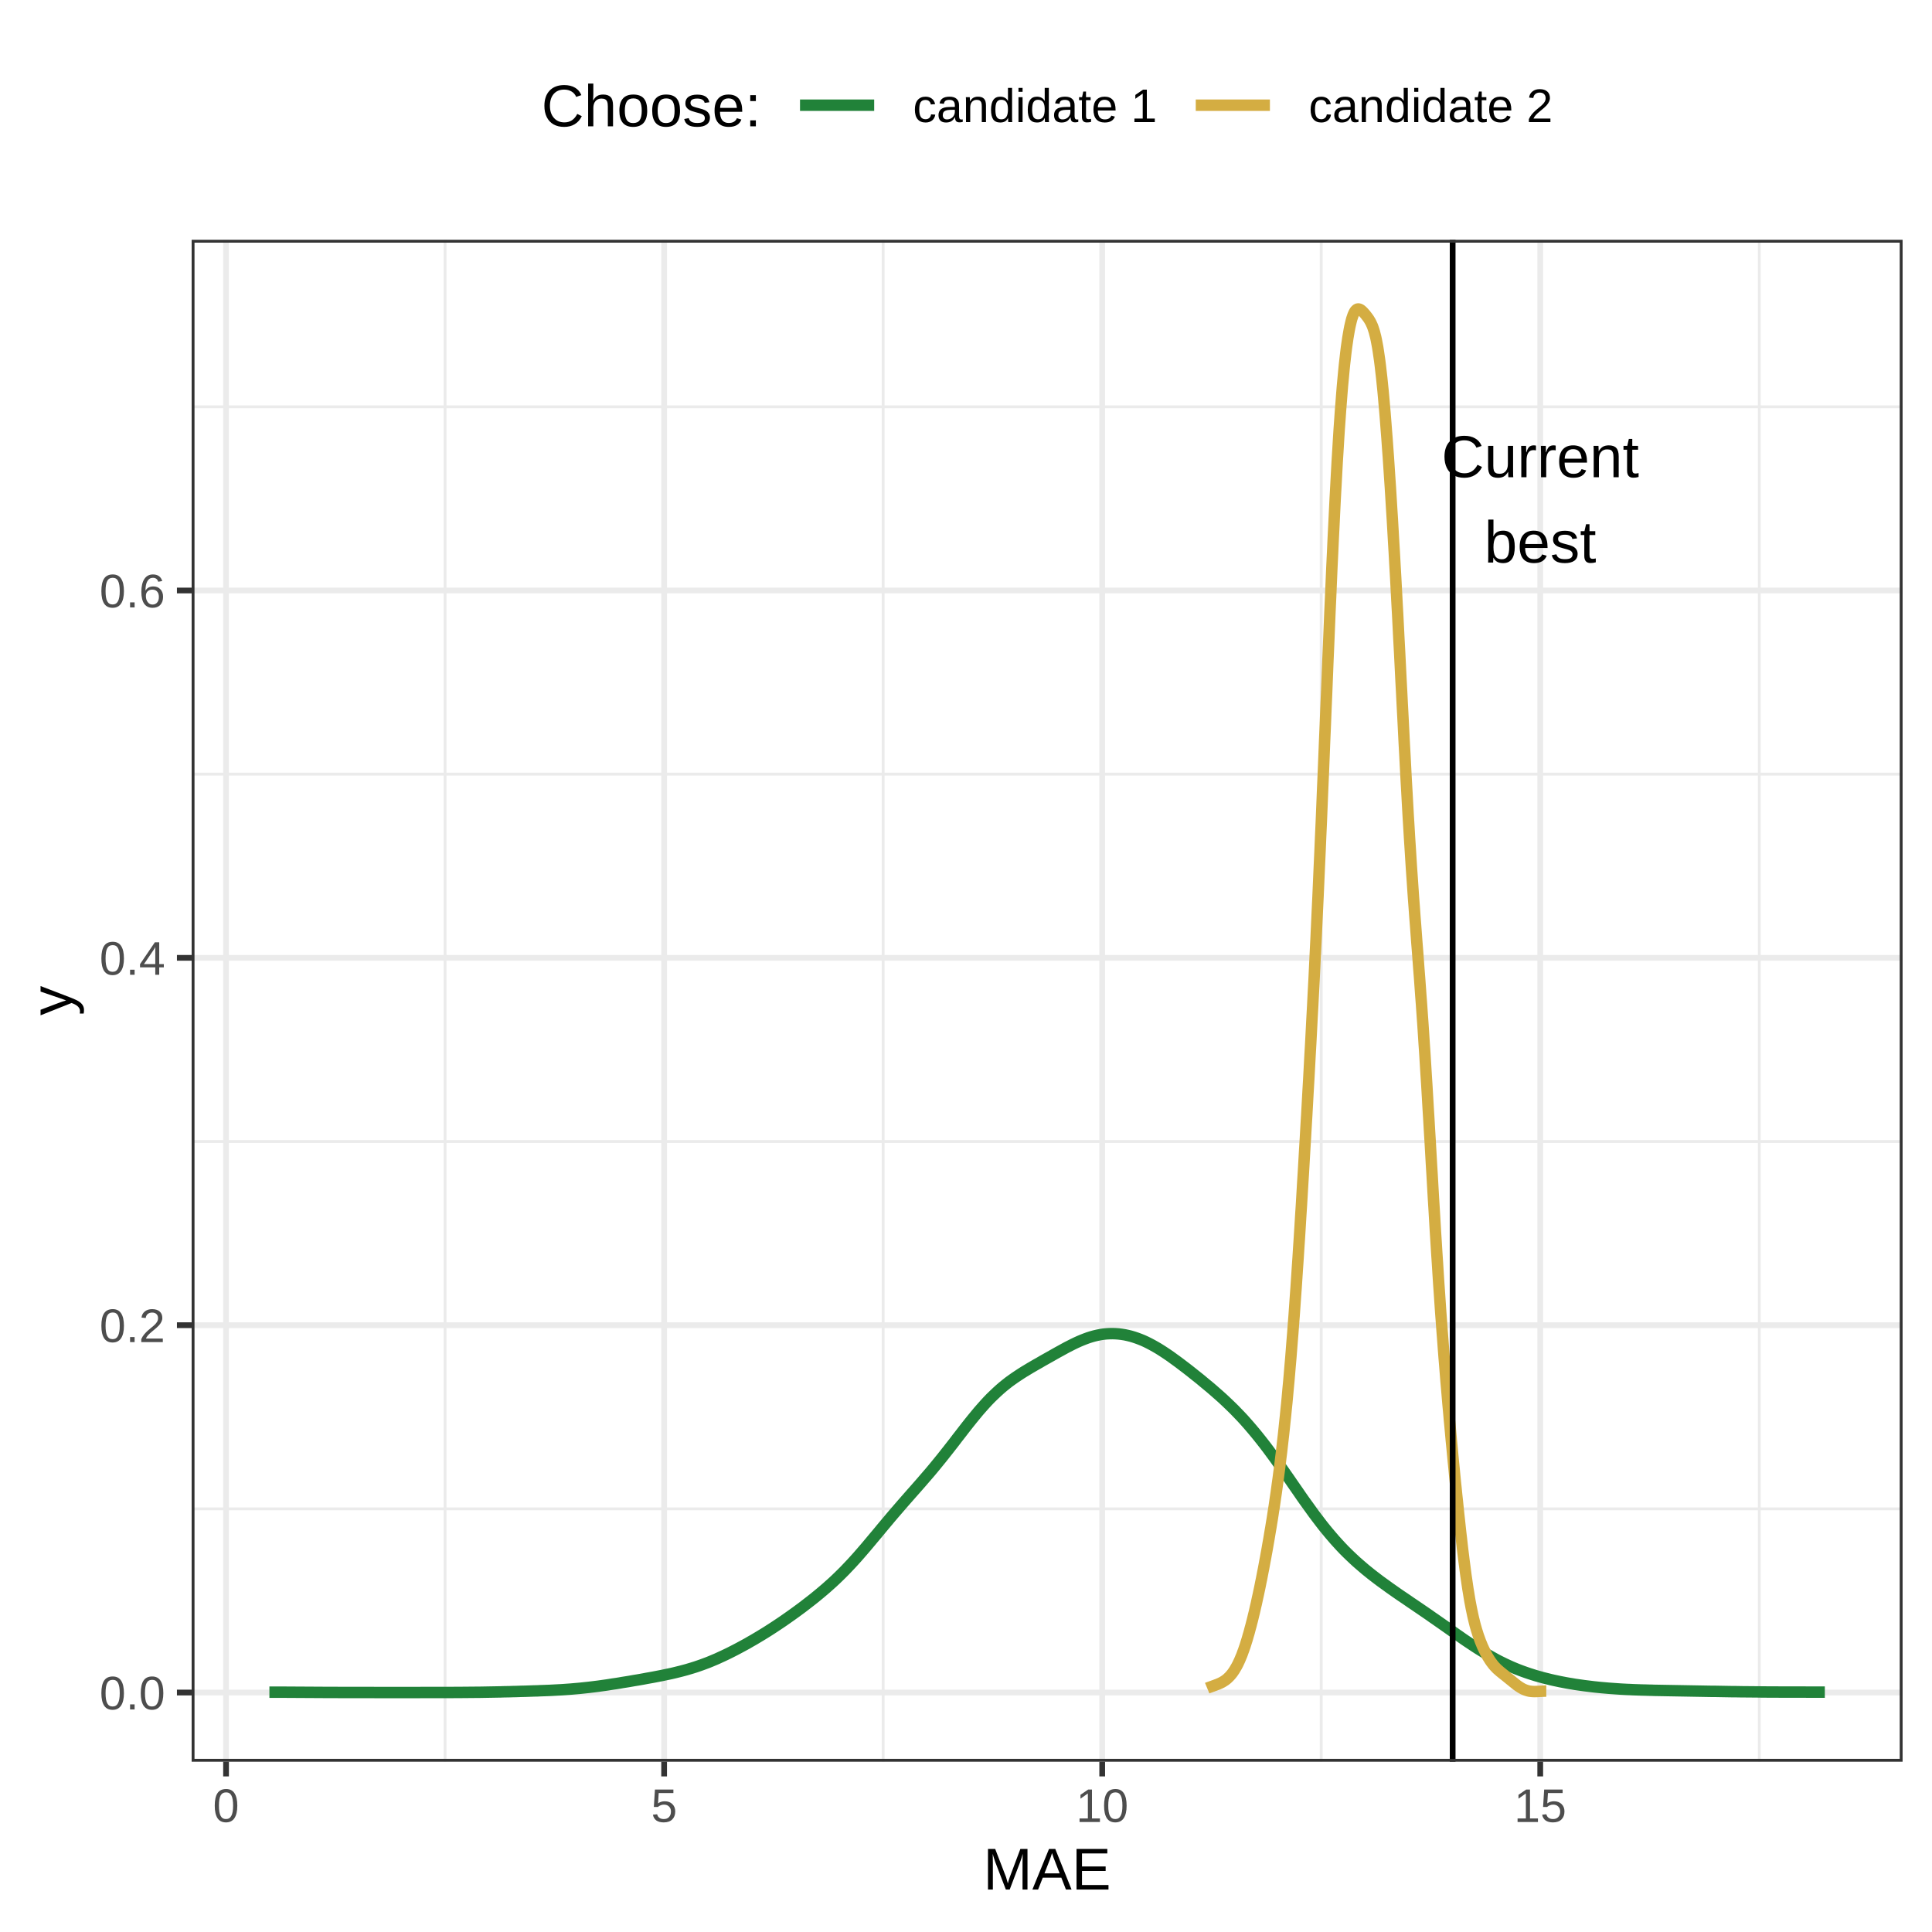
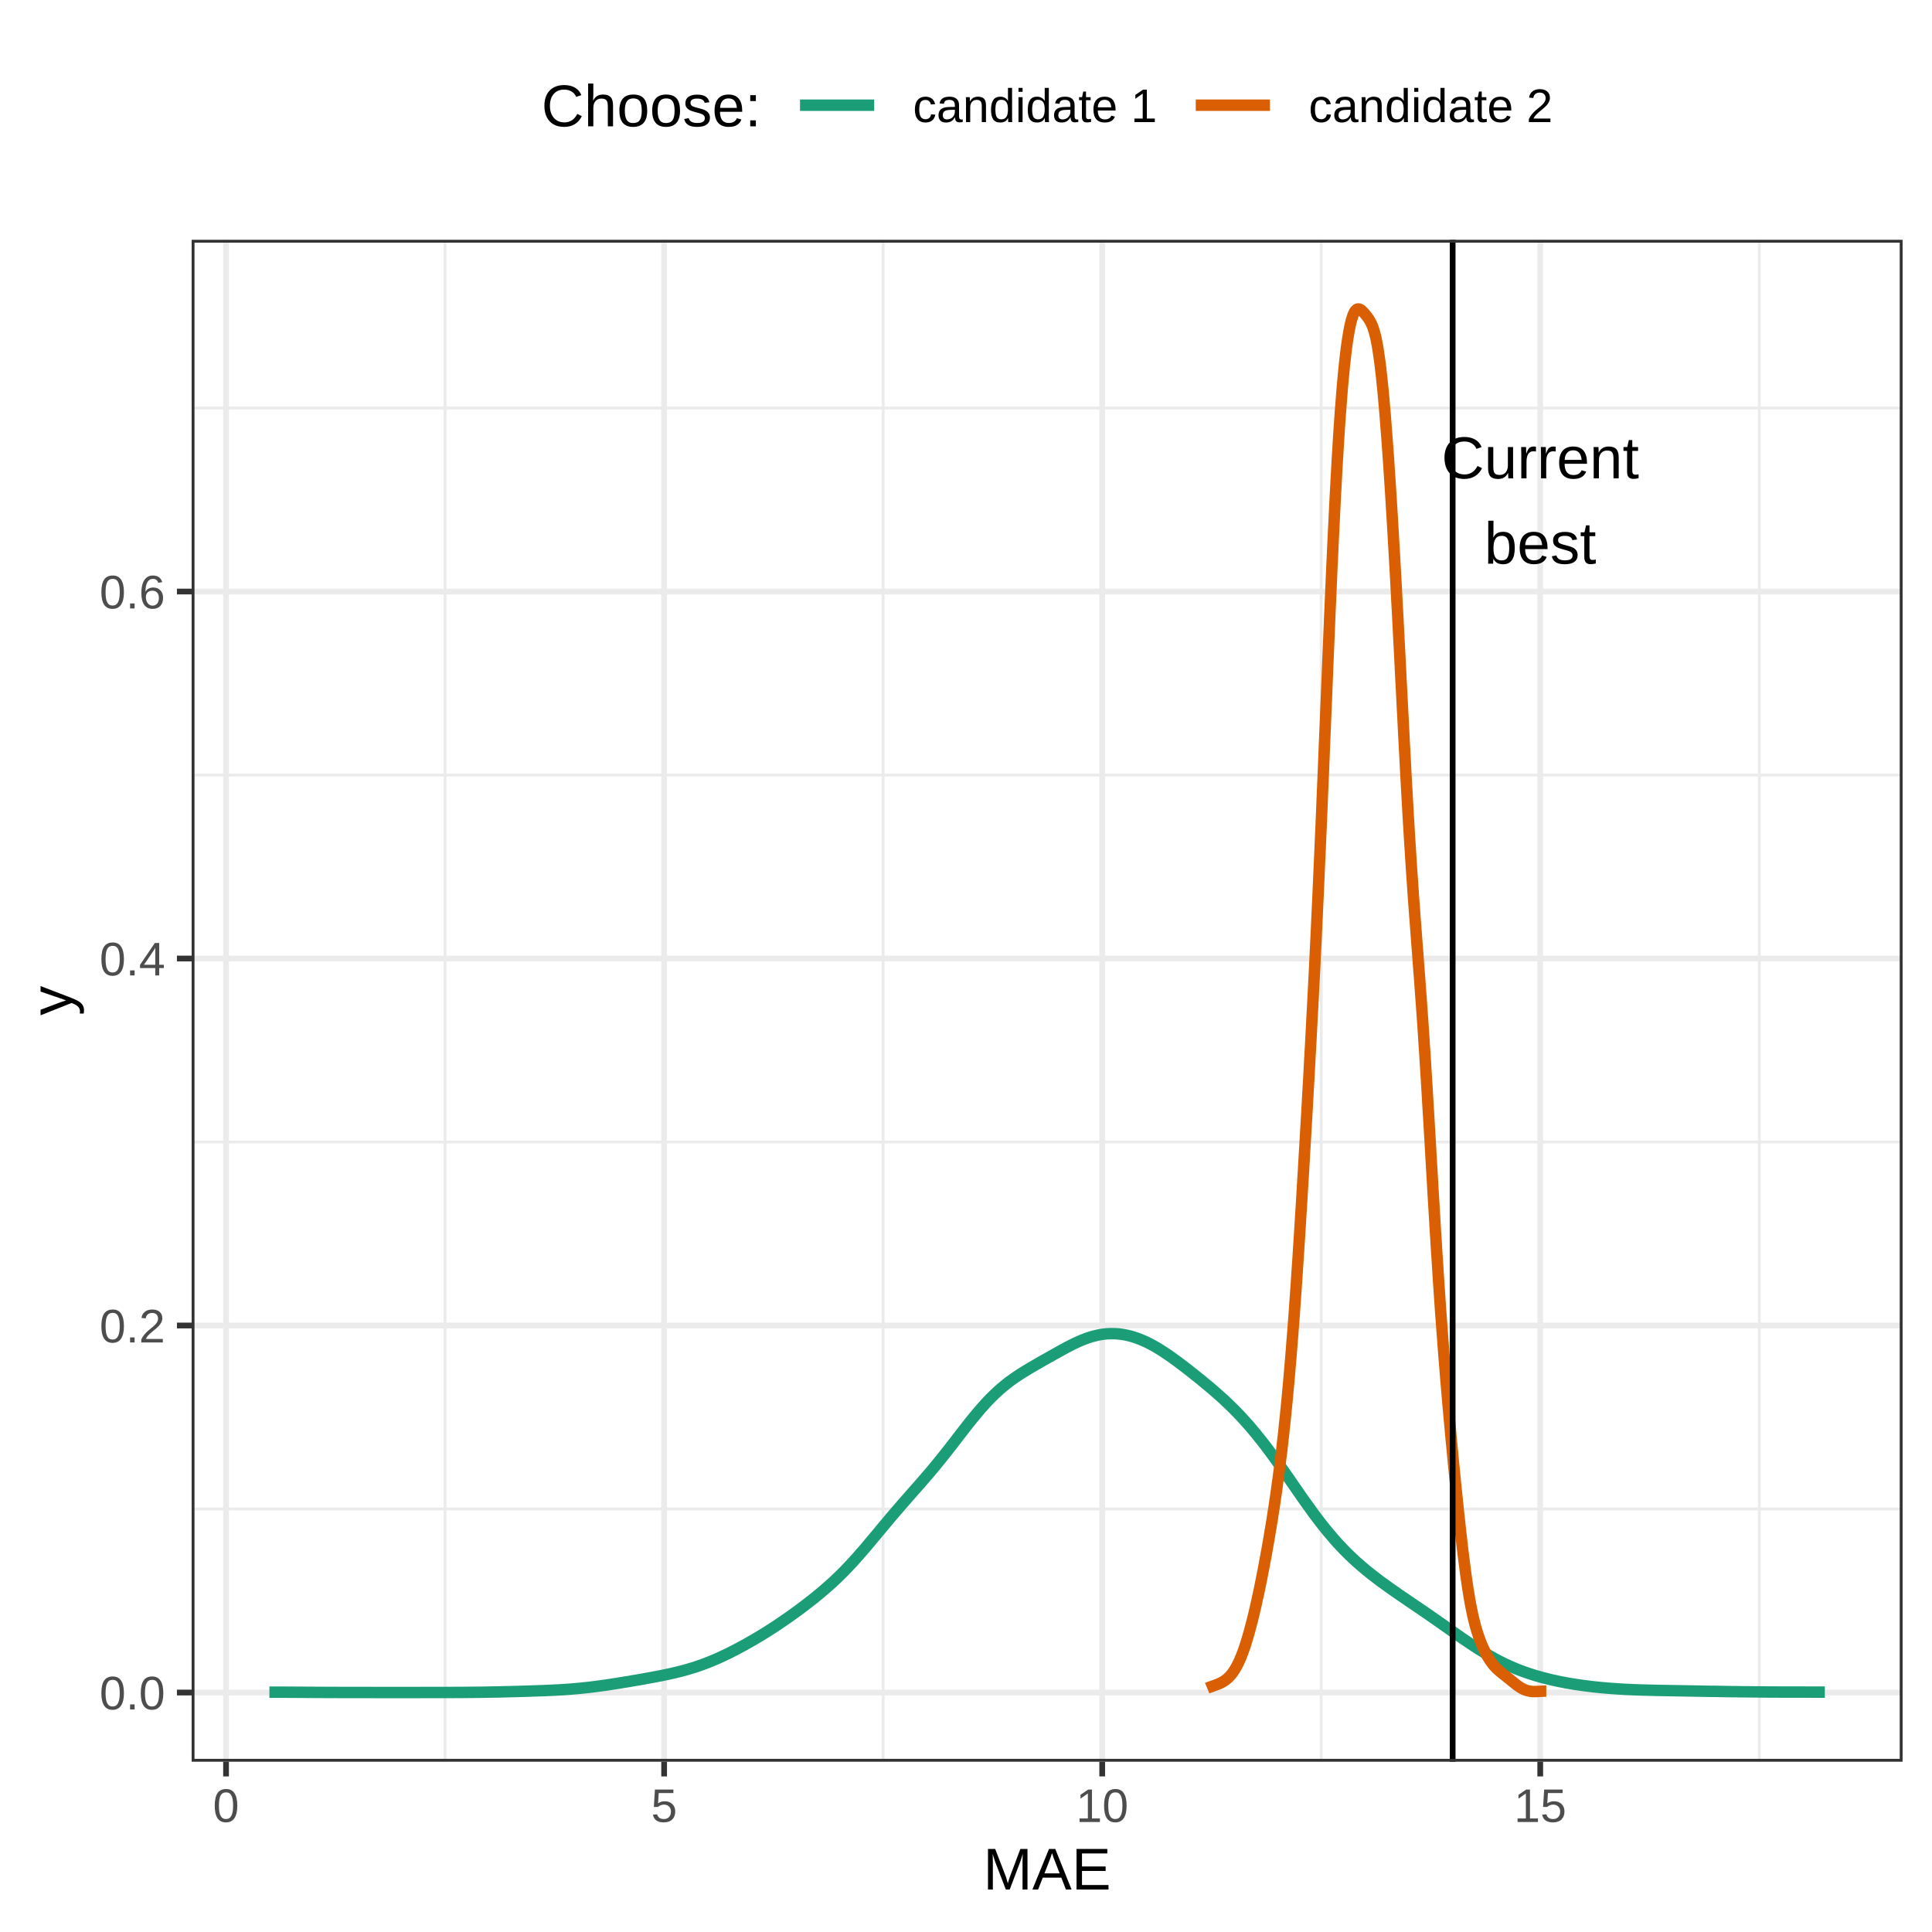
<svg xmlns="http://www.w3.org/2000/svg" class="svglite" width="360.00pt" height="360.00pt" viewBox="0 0 360.00 360.00">
  <defs>
    <style type="text/css">
    .svglite line, .svglite polyline, .svglite polygon, .svglite path, .svglite rect, .svglite circle {
      fill: none;
      stroke: #000000;
      stroke-linecap: round;
      stroke-linejoin: round;
      stroke-miterlimit: 10.00;
    }
    .svglite text {
      white-space: pre;
    }
  </style>
  </defs>
  <rect width="100%" height="100%" style="stroke: none; fill: #FFFFFF;" />
  <defs>
    <clipPath id="cpMC4wMHwzNjAuMDB8MC4wMHwzNjAuMDA=">
      <rect x="0.00" y="0.00" width="360.00" height="360.00" />
    </clipPath>
  </defs>
  <g clip-path="url(#cpMC4wMHwzNjAuMDB8MC4wMHwzNjAuMDA=)">
    <rect x="0" y="0.00" width="360.00" height="360.00" style="stroke-width: 1.07; stroke: #FFFFFF; fill: #FFFFFF;" />
  </g>
  <defs>
    <clipPath id="cpMzUuNzF8MzU0LjUyfDQ0LjY4fDMyOC4yNw==">
      <rect x="35.71" y="44.68" width="318.81" height="283.59" />
    </clipPath>
  </defs>
  <g clip-path="url(#cpMzUuNzF8MzU0LjUyfDQ0LjY4fDMyOC4yNw==)">
    <rect x="35.71" y="44.68" width="318.81" height="283.59" style="stroke-width: 1.07; stroke: none; fill: #FFFFFF;" />
-     <polyline points="35.71,281.15 354.52,281.15 " style="stroke-width: 0.53; stroke: #EBEBEB; stroke-linecap: butt;" />
-     <polyline points="35.71,212.70 354.52,212.70 " style="stroke-width: 0.53; stroke: #EBEBEB; stroke-linecap: butt;" />
-     <polyline points="35.71,144.25 354.52,144.25 " style="stroke-width: 0.53; stroke: #EBEBEB; stroke-linecap: butt;" />
-     <polyline points="35.71,75.80 354.52,75.80 " style="stroke-width: 0.53; stroke: #EBEBEB; stroke-linecap: butt;" />
+     <polyline points="35.71,281.18 354.52,281.18 " style="stroke-width: 0.53; stroke: #EBEBEB; stroke-linecap: butt;" />
+     <polyline points="35.71,212.80 354.52,212.80 " style="stroke-width: 0.53; stroke: #EBEBEB; stroke-linecap: butt;" />
+     <polyline points="35.71,144.42 354.52,144.42 " style="stroke-width: 0.53; stroke: #EBEBEB; stroke-linecap: butt;" />
+     <polyline points="35.71,76.03 354.52,76.03 " style="stroke-width: 0.53; stroke: #EBEBEB; stroke-linecap: butt;" />
    <polyline points="82.93,328.27 82.93,44.68 " style="stroke-width: 0.53; stroke: #EBEBEB; stroke-linecap: butt;" />
    <polyline points="164.56,328.27 164.56,44.68 " style="stroke-width: 0.53; stroke: #EBEBEB; stroke-linecap: butt;" />
    <polyline points="246.19,328.27 246.19,44.68 " style="stroke-width: 0.53; stroke: #EBEBEB; stroke-linecap: butt;" />
    <polyline points="327.82,328.27 327.82,44.68 " style="stroke-width: 0.53; stroke: #EBEBEB; stroke-linecap: butt;" />
    <polyline points="35.71,315.38 354.52,315.38 " style="stroke-width: 1.07; stroke: #EBEBEB; stroke-linecap: butt;" />
-     <polyline points="35.71,246.93 354.52,246.93 " style="stroke-width: 1.07; stroke: #EBEBEB; stroke-linecap: butt;" />
-     <polyline points="35.71,178.48 354.52,178.48 " style="stroke-width: 1.07; stroke: #EBEBEB; stroke-linecap: butt;" />
-     <polyline points="35.71,110.03 354.52,110.03 " style="stroke-width: 1.07; stroke: #EBEBEB; stroke-linecap: butt;" />
+     <polyline points="35.71,246.99 354.52,246.99 " style="stroke-width: 1.07; stroke: #EBEBEB; stroke-linecap: butt;" />
+     <polyline points="35.71,178.61 354.52,178.61 " style="stroke-width: 1.07; stroke: #EBEBEB; stroke-linecap: butt;" />
+     <polyline points="35.71,110.22 354.52,110.22 " style="stroke-width: 1.07; stroke: #EBEBEB; stroke-linecap: butt;" />
    <polyline points="42.12,328.27 42.12,44.68 " style="stroke-width: 1.07; stroke: #EBEBEB; stroke-linecap: butt;" />
    <polyline points="123.75,328.27 123.75,44.68 " style="stroke-width: 1.07; stroke: #EBEBEB; stroke-linecap: butt;" />
    <polyline points="205.38,328.27 205.38,44.68 " style="stroke-width: 1.07; stroke: #EBEBEB; stroke-linecap: butt;" />
    <polyline points="287.00,328.27 287.00,44.68 " style="stroke-width: 1.07; stroke: #EBEBEB; stroke-linecap: butt;" />
-     <polyline points="50.20,315.31 50.77,315.31 51.33,315.31 51.90,315.31 52.47,315.31 53.04,315.31 53.60,315.32 54.17,315.32 54.74,315.32 55.30,315.33 55.87,315.33 56.44,315.33 57.01,315.34 57.57,315.34 58.14,315.34 58.71,315.35 59.27,315.35 59.84,315.35 60.41,315.36 60.98,315.36 61.54,315.36 62.11,315.36 62.68,315.36 63.24,315.37 63.81,315.37 64.38,315.37 64.95,315.37 65.51,315.37 66.08,315.37 66.65,315.37 67.22,315.37 67.78,315.37 68.35,315.37 68.92,315.37 69.48,315.37 70.05,315.38 70.62,315.38 71.19,315.38 71.75,315.38 72.32,315.38 72.89,315.38 73.45,315.38 74.02,315.38 74.59,315.38 75.16,315.38 75.72,315.38 76.29,315.38 76.86,315.38 77.42,315.38 77.99,315.38 78.56,315.37 79.13,315.37 79.69,315.37 80.26,315.37 80.83,315.37 81.39,315.37 81.96,315.37 82.53,315.37 83.10,315.37 83.66,315.37 84.23,315.37 84.80,315.36 85.36,315.36 85.93,315.36 86.50,315.35 87.07,315.35 87.63,315.34 88.20,315.34 88.77,315.33 89.34,315.33 89.90,315.32 90.47,315.31 91.04,315.30 91.60,315.29 92.17,315.28 92.74,315.27 93.31,315.26 93.87,315.24 94.44,315.23 95.01,315.22 95.57,315.20 96.14,315.19 96.71,315.17 97.28,315.15 97.84,315.14 98.41,315.12 98.98,315.10 99.54,315.08 100.11,315.07 100.68,315.04 101.25,315.02 101.81,315.00 102.38,314.98 102.95,314.95 103.51,314.92 104.08,314.89 104.65,314.86 105.22,314.82 105.78,314.78 106.35,314.74 106.92,314.69 107.49,314.64 108.05,314.59 108.62,314.53 109.19,314.47 109.75,314.41 110.32,314.34 110.89,314.27 111.46,314.20 112.02,314.12 112.59,314.04 113.16,313.96 113.72,313.87 114.29,313.78 114.86,313.70 115.43,313.61 115.99,313.51 116.56,313.42 117.13,313.33 117.69,313.23 118.26,313.13 118.83,313.04 119.40,312.94 119.96,312.84 120.53,312.73 121.10,312.63 121.66,312.53 122.23,312.42 122.80,312.31 123.37,312.20 123.93,312.08 124.50,311.96 125.07,311.84 125.63,311.71 126.20,311.57 126.77,311.43 127.34,311.28 127.90,311.13 128.47,310.96 129.04,310.79 129.61,310.61 130.17,310.42 130.74,310.22 131.31,310.01 131.87,309.80 132.44,309.57 133.01,309.33 133.58,309.09 134.14,308.83 134.71,308.57 135.28,308.30 135.84,308.03 136.41,307.74 136.98,307.45 137.55,307.15 138.11,306.85 138.68,306.54 139.25,306.23 139.81,305.90 140.38,305.58 140.95,305.24 141.52,304.90 142.08,304.56 142.65,304.21 143.22,303.85 143.78,303.49 144.35,303.12 144.92,302.74 145.49,302.36 146.05,301.98 146.62,301.58 147.19,301.18 147.75,300.78 148.32,300.37 148.89,299.95 149.46,299.53 150.02,299.10 150.59,298.66 151.16,298.22 151.73,297.77 152.29,297.31 152.86,296.84 153.43,296.36 153.99,295.88 154.56,295.37 155.13,294.86 155.70,294.33 156.26,293.79 156.83,293.23 157.40,292.66 157.96,292.07 158.53,291.47 159.10,290.85 159.67,290.22 160.23,289.58 160.80,288.92 161.37,288.26 161.93,287.59 162.50,286.91 163.07,286.23 163.64,285.55 164.20,284.87 164.77,284.19 165.34,283.51 165.90,282.84 166.47,282.17 167.04,281.51 167.61,280.85 168.17,280.20 168.74,279.55 169.31,278.90 169.87,278.26 170.44,277.62 171.01,276.97 171.58,276.32 172.14,275.67 172.71,275.01 173.28,274.35 173.85,273.67 174.41,272.99 174.98,272.29 175.55,271.59 176.11,270.88 176.68,270.16 177.25,269.43 177.82,268.70 178.38,267.96 178.95,267.23 179.52,266.49 180.08,265.77 180.65,265.05 181.22,264.34 181.79,263.65 182.35,262.97 182.92,262.32 183.49,261.68 184.05,261.07 184.62,260.48 185.19,259.93 185.76,259.39 186.32,258.88 186.89,258.39 187.46,257.93 188.02,257.49 188.59,257.08 189.16,256.68 189.73,256.30 190.29,255.93 190.86,255.57 191.43,255.23 191.99,254.89 192.56,254.56 193.13,254.23 193.70,253.91 194.26,253.58 194.83,253.26 195.40,252.94 195.97,252.62 196.53,252.30 197.10,251.98 197.67,251.67 198.23,251.36 198.80,251.05 199.37,250.76 199.94,250.47 200.50,250.20 201.07,249.94 201.64,249.70 202.20,249.48 202.77,249.27 203.34,249.09 203.91,248.93 204.47,248.80 205.04,248.69 205.61,248.60 206.17,248.54 206.74,248.51 207.31,248.50 207.88,248.52 208.44,248.56 209.01,248.63 209.58,248.72 210.14,248.84 210.71,248.98 211.28,249.15 211.85,249.34 212.41,249.55 212.98,249.78 213.55,250.04 214.11,250.32 214.68,250.62 215.25,250.94 215.82,251.27 216.38,251.62 216.95,251.99 217.52,252.37 218.09,252.76 218.65,253.17 219.22,253.58 219.79,254.00 220.35,254.43 220.92,254.86 221.49,255.30 222.06,255.75 222.62,256.20 223.19,256.65 223.76,257.11 224.32,257.58 224.89,258.05 225.46,258.52 226.03,259.01 226.59,259.50 227.16,260.00 227.73,260.51 228.29,261.03 228.86,261.57 229.43,262.12 230.00,262.68 230.56,263.26 231.13,263.85 231.70,264.46 232.26,265.09 232.83,265.74 233.40,266.41 233.97,267.09 234.53,267.78 235.10,268.50 235.67,269.23 236.24,269.98 236.80,270.74 237.37,271.51 237.94,272.30 238.50,273.10 239.07,273.90 239.64,274.72 240.21,275.53 240.77,276.35 241.34,277.17 241.91,277.99 242.47,278.81 243.04,279.62 243.61,280.41 244.18,281.20 244.74,281.98 245.31,282.74 245.88,283.49 246.44,284.22 247.01,284.93 247.58,285.62 248.15,286.29 248.71,286.94 249.28,287.57 249.85,288.19 250.41,288.78 250.98,289.35 251.55,289.90 252.12,290.44 252.68,290.96 253.25,291.46 253.82,291.95 254.38,292.43 254.95,292.89 255.52,293.35 256.09,293.79 256.65,294.22 257.22,294.65 257.79,295.06 258.36,295.47 258.92,295.88 259.49,296.28 260.06,296.68 260.62,297.07 261.19,297.46 261.76,297.84 262.33,298.23 262.89,298.62 263.46,299.00 264.03,299.39 264.59,299.77 265.16,300.16 265.73,300.55 266.30,300.94 266.86,301.34 267.43,301.73 268.00,302.13 268.56,302.52 269.13,302.92 269.70,303.32 270.27,303.72 270.83,304.12 271.40,304.52 271.97,304.91 272.53,305.31 273.10,305.70 273.67,306.08 274.24,306.46 274.80,306.83 275.37,307.20 275.94,307.55 276.50,307.90 277.07,308.24 277.64,308.57 278.21,308.89 278.77,309.20 279.34,309.50 279.91,309.78 280.48,310.06 281.04,310.32 281.61,310.58 282.18,310.82 282.74,311.05 283.31,311.27 283.88,311.48 284.45,311.68 285.01,311.87 285.58,312.05 286.15,312.23 286.71,312.39 287.28,312.55 287.85,312.70 288.42,312.84 288.98,312.98 289.55,313.11 290.12,313.23 290.68,313.35 291.25,313.46 291.82,313.57 292.39,313.67 292.95,313.76 293.52,313.86 294.09,313.94 294.65,314.02 295.22,314.10 295.79,314.17 296.36,314.24 296.92,314.31 297.49,314.37 298.06,314.43 298.62,314.48 299.19,314.53 299.76,314.58 300.33,314.62 300.89,314.66 301.46,314.70 302.03,314.74 302.60,314.77 303.16,314.80 303.73,314.82 304.30,314.85 304.86,314.87 305.43,314.89 306.00,314.91 306.57,314.92 307.13,314.94 307.70,314.95 308.27,314.97 308.83,314.98 309.40,314.99 309.97,315.00 310.54,315.01 311.10,315.02 311.67,315.03 312.24,315.04 312.80,315.05 313.37,315.06 313.94,315.07 314.51,315.08 315.07,315.09 315.64,315.10 316.21,315.11 316.77,315.12 317.34,315.13 317.91,315.14 318.48,315.15 319.04,315.16 319.61,315.16 320.18,315.17 320.74,315.18 321.31,315.19 321.88,315.20 322.45,315.21 323.01,315.22 323.58,315.22 324.15,315.23 324.72,315.24 325.28,315.24 325.85,315.25 326.42,315.25 326.98,315.26 327.55,315.26 328.12,315.27 328.69,315.27 329.25,315.28 329.82,315.28 330.39,315.28 330.95,315.28 331.52,315.29 332.09,315.29 332.66,315.29 333.22,315.29 333.79,315.29 334.36,315.29 334.92,315.29 335.49,315.29 336.06,315.29 336.63,315.30 337.19,315.30 337.76,315.30 338.33,315.30 338.89,315.30 339.46,315.30 340.03,315.30 " style="stroke-width: 2.13; stroke: #218239; stroke-linecap: butt;" />
-     <polyline points="224.94,314.56 225.06,314.51 225.18,314.47 225.31,314.42 225.43,314.38 225.56,314.33 225.68,314.29 225.80,314.24 225.93,314.20 226.05,314.15 226.17,314.11 226.30,314.06 226.42,314.02 226.54,313.97 226.67,313.92 226.79,313.88 226.92,313.83 227.04,313.78 227.16,313.72 227.29,313.67 227.41,313.61 227.53,313.55 227.66,313.49 227.78,313.42 227.90,313.35 228.03,313.27 228.15,313.19 228.28,313.11 228.40,313.02 228.52,312.92 228.65,312.82 228.77,312.71 228.89,312.59 229.02,312.47 229.14,312.34 229.26,312.21 229.39,312.06 229.51,311.91 229.64,311.75 229.76,311.58 229.88,311.40 230.01,311.21 230.13,311.01 230.25,310.80 230.38,310.59 230.50,310.36 230.63,310.12 230.75,309.87 230.87,309.61 231.00,309.33 231.12,309.05 231.24,308.75 231.37,308.45 231.49,308.13 231.61,307.79 231.74,307.45 231.86,307.09 231.99,306.73 232.11,306.35 232.23,305.96 232.36,305.56 232.48,305.14 232.60,304.72 232.73,304.29 232.85,303.84 232.97,303.38 233.10,302.92 233.22,302.44 233.35,301.95 233.47,301.46 233.59,300.95 233.72,300.44 233.84,299.91 233.96,299.38 234.09,298.84 234.21,298.28 234.33,297.72 234.46,297.15 234.58,296.57 234.71,295.98 234.83,295.38 234.95,294.77 235.08,294.16 235.20,293.53 235.32,292.90 235.45,292.26 235.57,291.61 235.69,290.95 235.82,290.28 235.94,289.60 236.07,288.91 236.19,288.22 236.31,287.52 236.44,286.80 236.56,286.08 236.68,285.35 236.81,284.60 236.93,283.85 237.06,283.08 237.18,282.30 237.30,281.50 237.43,280.70 237.55,279.87 237.67,279.04 237.80,278.18 237.92,277.31 238.04,276.41 238.17,275.50 238.29,274.57 238.42,273.62 238.54,272.64 238.66,271.64 238.79,270.61 238.91,269.56 239.03,268.49 239.16,267.38 239.28,266.24 239.40,265.08 239.53,263.88 239.65,262.66 239.78,261.40 239.90,260.10 240.02,258.77 240.15,257.41 240.27,256.01 240.39,254.57 240.52,253.10 240.64,251.58 240.76,250.03 240.89,248.44 241.01,246.82 241.14,245.16 241.26,243.45 241.38,241.71 241.51,239.94 241.63,238.13 241.75,236.29 241.88,234.42 242.00,232.51 242.13,230.57 242.25,228.61 242.37,226.62 242.50,224.61 242.62,222.58 242.74,220.53 242.87,218.45 242.99,216.36 243.11,214.26 243.24,212.14 243.36,210.00 243.49,207.84 243.61,205.67 243.73,203.48 243.86,201.27 243.98,199.04 244.10,196.78 244.23,194.50 244.35,192.20 244.47,189.86 244.60,187.50 244.72,185.10 244.85,182.66 244.97,180.18 245.09,177.66 245.22,175.10 245.34,172.50 245.46,169.84 245.59,167.15 245.71,164.41 245.83,161.63 245.96,158.81 246.08,155.95 246.21,153.05 246.33,150.11 246.45,147.15 246.58,144.17 246.70,141.17 246.82,138.15 246.95,135.12 247.07,132.08 247.20,129.05 247.32,126.03 247.44,123.03 247.57,120.05 247.69,117.10 247.81,114.18 247.94,111.30 248.06,108.47 248.18,105.69 248.31,102.98 248.43,100.33 248.56,97.75 248.68,95.24 248.80,92.80 248.93,90.45 249.05,88.19 249.17,86.01 249.30,83.92 249.42,81.91 249.54,79.99 249.67,78.17 249.79,76.44 249.92,74.80 250.04,73.24 250.16,71.77 250.29,70.39 250.41,69.10 250.53,67.89 250.66,66.76 250.78,65.70 250.90,64.72 251.03,63.82 251.15,62.99 251.28,62.23 251.40,61.54 251.52,60.91 251.65,60.34 251.77,59.84 251.89,59.39 252.02,59.00 252.14,58.66 252.27,58.37 252.39,58.13 252.51,57.94 252.64,57.80 252.76,57.69 252.88,57.61 253.01,57.57 253.13,57.57 253.25,57.59 253.38,57.64 253.50,57.70 253.63,57.79 253.75,57.89 253.87,58.00 254.00,58.13 254.12,58.26 254.24,58.40 254.37,58.54 254.49,58.69 254.61,58.85 254.74,59.01 254.86,59.18 254.99,59.35 255.11,59.54 255.23,59.74 255.36,59.96 255.48,60.20 255.60,60.46 255.73,60.75 255.85,61.08 255.97,61.45 256.10,61.86 256.22,62.33 256.35,62.84 256.47,63.41 256.59,64.04 256.72,64.74 256.84,65.51 256.96,66.34 257.09,67.24 257.21,68.20 257.33,69.26 257.46,70.38 257.58,71.57 257.71,72.83 257.83,74.15 257.95,75.54 258.08,77.01 258.20,78.53 258.32,80.11 258.45,81.75 258.57,83.44 258.70,85.19 258.82,87.00 258.94,88.85 259.07,90.75 259.19,92.69 259.31,94.68 259.44,96.72 259.56,98.80 259.68,100.92 259.81,103.08 259.93,105.28 260.06,107.51 260.18,109.78 260.30,112.09 260.43,114.42 260.55,116.78 260.67,119.16 260.80,121.57 260.92,123.98 261.04,126.41 261.17,128.84 261.29,131.26 261.42,133.68 261.54,136.08 261.66,138.46 261.79,140.82 261.91,143.15 262.03,145.44 262.16,147.68 262.28,149.88 262.40,152.02 262.53,154.12 262.65,156.17 262.78,158.16 262.90,160.10 263.02,161.98 263.15,163.81 263.27,165.60 263.39,167.34 263.52,169.05 263.64,170.73 263.77,172.38 263.89,174.01 264.01,175.63 264.14,177.24 264.26,178.86 264.38,180.49 264.51,182.13 264.63,183.79 264.75,185.48 264.88,187.19 265.00,188.94 265.13,190.73 265.25,192.56 265.37,194.42 265.50,196.32 265.62,198.26 265.74,200.24 265.87,202.25 265.99,204.29 266.11,206.35 266.24,208.44 266.36,210.55 266.49,212.67 266.61,214.79 266.73,216.92 266.86,219.04 266.98,221.16 267.10,223.26 267.23,225.35 267.35,227.41 267.47,229.45 267.60,231.46 267.72,233.44 267.85,235.38 267.97,237.29 268.09,239.16 268.22,241.00 268.34,242.80 268.46,244.56 268.59,246.28 268.71,247.96 268.84,249.61 268.96,251.23 269.08,252.81 269.21,254.36 269.33,255.87 269.45,257.37 269.58,258.83 269.70,260.27 269.82,261.69 269.95,263.08 270.07,264.46 270.20,265.81 270.32,267.15 270.44,268.48 270.57,269.78 270.69,271.08 270.81,272.36 270.94,273.62 271.06,274.88 271.18,276.12 271.31,277.34 271.43,278.56 271.56,279.76 271.68,280.94 271.80,282.11 271.93,283.26 272.05,284.40 272.17,285.51 272.30,286.61 272.42,287.68 272.54,288.73 272.67,289.76 272.79,290.75 272.92,291.72 273.04,292.66 273.16,293.57 273.29,294.45 273.41,295.29 273.53,296.10 273.66,296.87 273.78,297.62 273.90,298.33 274.03,299.00 274.15,299.64 274.28,300.25 274.40,300.83 274.52,301.38 274.65,301.91 274.77,302.40 274.89,302.87 275.02,303.31 275.14,303.74 275.27,304.14 275.39,304.53 275.51,304.89 275.64,305.24 275.76,305.58 275.88,305.90 276.01,306.21 276.13,306.51 276.25,306.80 276.38,307.07 276.50,307.34 276.63,307.60 276.75,307.85 276.87,308.09 277.00,308.32 277.12,308.54 277.24,308.76 277.37,308.96 277.49,309.16 277.61,309.35 277.74,309.54 277.86,309.71 277.99,309.88 278.11,310.04 278.23,310.20 278.36,310.35 278.48,310.49 278.60,310.62 278.73,310.75 278.85,310.88 278.97,311.00 279.10,311.11 279.22,311.22 279.35,311.33 279.47,311.44 279.59,311.54 279.72,311.64 279.84,311.74 279.96,311.84 280.09,311.94 280.21,312.04 280.34,312.13 280.46,312.23 280.58,312.33 280.71,312.43 280.83,312.53 280.95,312.63 281.08,312.73 281.20,312.83 281.32,312.93 281.45,313.03 281.57,313.13 281.70,313.23 281.82,313.33 281.94,313.43 282.07,313.53 282.19,313.63 282.31,313.73 282.44,313.83 282.56,313.92 282.68,314.02 282.81,314.11 282.93,314.19 283.06,314.28 283.18,314.36 283.30,314.44 283.43,314.51 283.55,314.59 283.67,314.65 283.80,314.72 283.92,314.78 284.04,314.83 284.17,314.88 284.29,314.93 284.42,314.97 284.54,315.01 284.66,315.04 284.79,315.08 284.91,315.10 285.03,315.13 285.16,315.14 285.28,315.16 285.41,315.17 285.53,315.18 285.65,315.19 285.78,315.19 285.90,315.20 286.02,315.20 286.15,315.19 286.27,315.19 286.39,315.19 286.52,315.18 286.64,315.17 286.77,315.17 286.89,315.16 287.01,315.15 287.14,315.15 287.26,315.14 287.38,315.13 287.51,315.13 287.63,315.12 287.75,315.12 287.88,315.11 288.00,315.11 288.13,315.11 " style="stroke-width: 2.13; stroke: #D4AD42; stroke-linecap: butt;" />
+     <polyline points="50.20,315.31 50.77,315.31 51.33,315.31 51.90,315.31 52.47,315.31 53.04,315.31 53.60,315.32 54.17,315.32 54.74,315.32 55.30,315.33 55.87,315.33 56.44,315.33 57.01,315.34 57.57,315.34 58.14,315.34 58.71,315.35 59.27,315.35 59.84,315.35 60.41,315.36 60.98,315.36 61.54,315.36 62.11,315.36 62.68,315.36 63.24,315.37 63.81,315.37 64.38,315.37 64.95,315.37 65.51,315.37 66.08,315.37 66.65,315.37 67.22,315.37 67.78,315.37 68.35,315.37 68.92,315.37 69.48,315.37 70.05,315.38 70.62,315.38 71.19,315.38 71.75,315.38 72.32,315.38 72.89,315.38 73.45,315.38 74.02,315.38 74.59,315.38 75.16,315.38 75.72,315.38 76.29,315.38 76.86,315.38 77.42,315.38 77.99,315.38 78.56,315.37 79.13,315.37 79.69,315.37 80.26,315.37 80.83,315.37 81.39,315.37 81.96,315.37 82.53,315.37 83.10,315.37 83.66,315.37 84.23,315.37 84.80,315.36 85.36,315.36 85.93,315.36 86.50,315.35 87.07,315.35 87.63,315.34 88.20,315.34 88.77,315.33 89.34,315.33 89.90,315.32 90.47,315.31 91.04,315.30 91.60,315.29 92.17,315.28 92.74,315.27 93.31,315.26 93.87,315.24 94.44,315.23 95.01,315.22 95.57,315.20 96.14,315.19 96.71,315.17 97.28,315.15 97.84,315.14 98.41,315.12 98.98,315.10 99.54,315.08 100.11,315.06 100.68,315.04 101.25,315.02 101.81,315.00 102.38,314.97 102.95,314.95 103.51,314.92 104.08,314.89 104.65,314.86 105.22,314.82 105.78,314.78 106.35,314.74 106.92,314.69 107.49,314.64 108.05,314.59 108.62,314.53 109.19,314.47 109.75,314.41 110.32,314.34 110.89,314.27 111.46,314.19 112.02,314.12 112.59,314.04 113.16,313.96 113.72,313.87 114.29,313.78 114.86,313.70 115.43,313.60 115.99,313.51 116.56,313.42 117.13,313.33 117.69,313.23 118.26,313.13 118.83,313.04 119.40,312.94 119.96,312.84 120.53,312.73 121.10,312.63 121.66,312.53 122.23,312.42 122.80,312.31 123.37,312.20 123.93,312.08 124.50,311.96 125.07,311.84 125.63,311.71 126.20,311.57 126.77,311.43 127.34,311.28 127.90,311.13 128.47,310.96 129.04,310.79 129.61,310.61 130.17,310.42 130.74,310.22 131.31,310.01 131.87,309.79 132.44,309.57 133.01,309.33 133.58,309.09 134.14,308.83 134.71,308.57 135.28,308.30 135.84,308.03 136.41,307.74 136.98,307.45 137.55,307.15 138.11,306.85 138.68,306.54 139.25,306.22 139.81,305.90 140.38,305.58 140.95,305.24 141.52,304.90 142.08,304.56 142.65,304.21 143.22,303.85 143.78,303.49 144.35,303.12 144.92,302.74 145.49,302.36 146.05,301.97 146.62,301.58 147.19,301.18 147.75,300.78 148.32,300.37 148.89,299.95 149.46,299.53 150.02,299.10 150.59,298.66 151.16,298.22 151.73,297.77 152.29,297.31 152.86,296.84 153.43,296.36 153.99,295.87 154.56,295.37 155.13,294.86 155.70,294.33 156.26,293.79 156.83,293.23 157.40,292.66 157.96,292.07 158.53,291.47 159.10,290.85 159.67,290.22 160.23,289.57 160.80,288.92 161.37,288.26 161.93,287.59 162.50,286.91 163.07,286.23 163.64,285.55 164.20,284.87 164.77,284.19 165.34,283.51 165.90,282.84 166.47,282.17 167.04,281.51 167.61,280.85 168.17,280.20 168.74,279.55 169.31,278.90 169.87,278.26 170.44,277.61 171.01,276.97 171.58,276.32 172.14,275.67 172.71,275.01 173.28,274.35 173.85,273.67 174.41,272.99 174.98,272.29 175.55,271.59 176.11,270.88 176.68,270.16 177.25,269.43 177.82,268.70 178.38,267.96 178.95,267.23 179.52,266.49 180.08,265.77 180.65,265.05 181.22,264.34 181.79,263.65 182.35,262.98 182.92,262.32 183.49,261.69 184.05,261.07 184.62,260.49 185.19,259.93 185.76,259.39 186.32,258.88 186.89,258.40 187.46,257.93 188.02,257.49 188.59,257.08 189.16,256.68 189.73,256.30 190.29,255.93 190.86,255.57 191.43,255.23 191.99,254.89 192.56,254.56 193.13,254.23 193.70,253.90 194.26,253.58 194.83,253.26 195.40,252.94 195.97,252.62 196.53,252.30 197.10,251.98 197.67,251.67 198.23,251.36 198.80,251.05 199.37,250.76 199.94,250.47 200.50,250.20 201.07,249.94 201.64,249.70 202.20,249.48 202.77,249.27 203.34,249.09 203.91,248.94 204.47,248.80 205.04,248.69 205.61,248.60 206.17,248.54 206.74,248.51 207.31,248.50 207.88,248.52 208.44,248.56 209.01,248.63 209.58,248.72 210.14,248.84 210.71,248.98 211.28,249.15 211.85,249.34 212.41,249.55 212.98,249.79 213.55,250.04 214.11,250.32 214.68,250.62 215.25,250.94 215.82,251.27 216.38,251.62 216.95,251.99 217.52,252.37 218.09,252.76 218.65,253.17 219.22,253.58 219.79,254.00 220.35,254.43 220.92,254.86 221.49,255.30 222.06,255.75 222.62,256.20 223.19,256.65 223.76,257.11 224.32,257.58 224.89,258.05 225.46,258.52 226.03,259.01 226.59,259.50 227.16,260.00 227.73,260.51 228.29,261.03 228.86,261.57 229.43,262.12 230.00,262.68 230.56,263.26 231.13,263.85 231.70,264.47 232.26,265.10 232.83,265.74 233.40,266.41 233.97,267.09 234.53,267.79 235.10,268.50 235.67,269.23 236.24,269.98 236.80,270.74 237.37,271.52 237.94,272.30 238.50,273.10 239.07,273.90 239.64,274.72 240.21,275.53 240.77,276.35 241.34,277.17 241.91,277.99 242.47,278.81 243.04,279.61 243.61,280.41 244.18,281.20 244.74,281.98 245.31,282.74 245.88,283.49 246.44,284.21 247.01,284.92 247.58,285.61 248.15,286.28 248.71,286.94 249.28,287.57 249.85,288.18 250.41,288.77 250.98,289.34 251.55,289.90 252.12,290.44 252.68,290.96 253.25,291.46 253.82,291.95 254.38,292.43 254.95,292.89 255.52,293.35 256.09,293.79 256.65,294.22 257.22,294.65 257.79,295.06 258.36,295.47 258.92,295.88 259.49,296.28 260.06,296.67 260.62,297.07 261.19,297.46 261.76,297.84 262.33,298.23 262.89,298.62 263.46,299.00 264.03,299.39 264.59,299.77 265.16,300.16 265.73,300.55 266.30,300.94 266.86,301.34 267.43,301.73 268.00,302.13 268.56,302.52 269.13,302.92 269.70,303.32 270.27,303.72 270.83,304.12 271.40,304.52 271.97,304.91 272.53,305.31 273.10,305.69 273.67,306.08 274.24,306.46 274.80,306.83 275.37,307.20 275.94,307.55 276.50,307.90 277.07,308.24 277.64,308.57 278.21,308.89 278.77,309.20 279.34,309.50 279.91,309.78 280.48,310.06 281.04,310.32 281.61,310.57 282.18,310.82 282.74,311.05 283.31,311.27 283.88,311.48 284.45,311.68 285.01,311.87 285.58,312.05 286.15,312.23 286.71,312.39 287.28,312.55 287.85,312.70 288.42,312.84 288.98,312.98 289.55,313.11 290.12,313.23 290.68,313.35 291.25,313.46 291.82,313.57 292.39,313.67 292.95,313.76 293.52,313.86 294.09,313.94 294.65,314.02 295.22,314.10 295.79,314.17 296.36,314.24 296.92,314.31 297.49,314.37 298.06,314.43 298.62,314.48 299.19,314.53 299.76,314.58 300.33,314.62 300.89,314.66 301.46,314.70 302.03,314.73 302.60,314.77 303.16,314.80 303.73,314.82 304.30,314.85 304.86,314.87 305.43,314.89 306.00,314.91 306.57,314.92 307.13,314.94 307.70,314.95 308.27,314.97 308.83,314.98 309.40,314.99 309.97,315.00 310.54,315.01 311.10,315.02 311.67,315.03 312.24,315.04 312.80,315.05 313.37,315.06 313.94,315.07 314.51,315.08 315.07,315.09 315.64,315.10 316.21,315.11 316.77,315.12 317.34,315.13 317.91,315.14 318.48,315.15 319.04,315.16 319.61,315.16 320.18,315.17 320.74,315.18 321.31,315.19 321.88,315.20 322.45,315.21 323.01,315.22 323.58,315.22 324.15,315.23 324.72,315.24 325.28,315.24 325.85,315.25 326.42,315.25 326.98,315.26 327.55,315.26 328.12,315.27 328.69,315.27 329.25,315.28 329.82,315.28 330.39,315.28 330.95,315.28 331.52,315.29 332.09,315.29 332.66,315.29 333.22,315.29 333.79,315.29 334.36,315.29 334.92,315.29 335.49,315.29 336.06,315.29 336.63,315.30 337.19,315.30 337.76,315.30 338.33,315.30 338.89,315.30 339.46,315.30 340.03,315.30 " style="stroke-width: 2.13; stroke: #1B9E77; stroke-linecap: butt;" />
+     <polyline points="224.94,314.56 225.06,314.51 225.18,314.47 225.31,314.42 225.43,314.38 225.56,314.33 225.68,314.29 225.80,314.24 225.93,314.20 226.05,314.15 226.17,314.11 226.30,314.06 226.42,314.02 226.54,313.97 226.67,313.92 226.79,313.88 226.92,313.83 227.04,313.78 227.16,313.72 227.29,313.67 227.41,313.61 227.53,313.55 227.66,313.49 227.78,313.42 227.90,313.35 228.03,313.27 228.15,313.19 228.28,313.11 228.40,313.02 228.52,312.92 228.65,312.82 228.77,312.71 228.89,312.59 229.02,312.47 229.14,312.34 229.26,312.21 229.39,312.06 229.51,311.91 229.64,311.75 229.76,311.58 229.88,311.40 230.01,311.21 230.13,311.01 230.25,310.80 230.38,310.58 230.50,310.35 230.63,310.12 230.75,309.87 230.87,309.60 231.00,309.33 231.12,309.05 231.24,308.75 231.37,308.44 231.49,308.12 231.61,307.79 231.74,307.45 231.86,307.09 231.99,306.73 232.11,306.35 232.23,305.96 232.36,305.55 232.48,305.14 232.60,304.72 232.73,304.28 232.85,303.84 232.97,303.38 233.10,302.91 233.22,302.44 233.35,301.95 233.47,301.46 233.59,300.95 233.72,300.44 233.84,299.91 233.96,299.38 234.09,298.83 234.21,298.28 234.33,297.72 234.46,297.15 234.58,296.57 234.71,295.98 234.83,295.38 234.95,294.77 235.08,294.16 235.20,293.53 235.32,292.90 235.45,292.25 235.57,291.60 235.69,290.94 235.82,290.28 235.94,289.60 236.07,288.91 236.19,288.22 236.31,287.51 236.44,286.80 236.56,286.08 236.68,285.34 236.81,284.60 236.93,283.84 237.06,283.08 237.18,282.29 237.30,281.50 237.43,280.69 237.55,279.87 237.67,279.03 237.80,278.18 237.92,277.30 238.04,276.41 238.17,275.50 238.29,274.57 238.42,273.62 238.54,272.64 238.66,271.63 238.79,270.61 238.91,269.56 239.03,268.48 239.16,267.37 239.28,266.24 239.40,265.07 239.53,263.87 239.65,262.65 239.78,261.39 239.90,260.09 240.02,258.76 240.15,257.40 240.27,256.00 240.39,254.56 240.52,253.09 240.64,251.58 240.76,250.02 240.89,248.43 241.01,246.81 241.14,245.15 241.26,243.45 241.38,241.71 241.51,239.93 241.63,238.12 241.75,236.28 241.88,234.41 242.00,232.50 242.13,230.56 242.25,228.60 242.37,226.62 242.50,224.61 242.62,222.58 242.74,220.52 242.87,218.45 242.99,216.36 243.11,214.25 243.24,212.13 243.36,209.99 243.49,207.83 243.61,205.66 243.73,203.47 243.86,201.26 243.98,199.03 244.10,196.78 244.23,194.50 244.35,192.19 244.47,189.86 244.60,187.49 244.72,185.09 244.85,182.65 244.97,180.17 245.09,177.65 245.22,175.09 245.34,172.49 245.46,169.83 245.59,167.14 245.71,164.40 245.83,161.62 245.96,158.80 246.08,155.94 246.21,153.04 246.33,150.11 246.45,147.15 246.58,144.16 246.70,141.16 246.82,138.14 246.95,135.11 247.07,132.08 247.20,129.05 247.32,126.03 247.44,123.03 247.57,120.05 247.69,117.10 247.81,114.18 247.94,111.31 248.06,108.48 248.18,105.70 248.31,102.99 248.43,100.34 248.56,97.76 248.68,95.25 248.80,92.81 248.93,90.46 249.05,88.20 249.17,86.02 249.30,83.93 249.42,81.92 249.54,80.00 249.67,78.18 249.79,76.45 249.92,74.81 250.04,73.25 250.16,71.78 250.29,70.40 250.41,69.11 250.53,67.90 250.66,66.77 250.78,65.71 250.90,64.73 251.03,63.83 251.15,63.00 251.28,62.24 251.40,61.55 251.52,60.91 251.65,60.34 251.77,59.84 251.89,59.40 252.02,59.01 252.14,58.67 252.27,58.38 252.39,58.14 252.51,57.95 252.64,57.80 252.76,57.69 252.88,57.61 253.01,57.57 253.13,57.57 253.25,57.59 253.38,57.64 253.50,57.70 253.63,57.78 253.75,57.88 253.87,58.00 254.00,58.12 254.12,58.26 254.24,58.39 254.37,58.54 254.49,58.69 254.61,58.84 254.74,59.00 254.86,59.17 254.99,59.35 255.11,59.53 255.23,59.74 255.36,59.96 255.48,60.20 255.60,60.46 255.73,60.75 255.85,61.08 255.97,61.45 256.10,61.87 256.22,62.33 256.35,62.84 256.47,63.41 256.59,64.04 256.72,64.75 256.84,65.51 256.96,66.35 257.09,67.25 257.21,68.21 257.33,69.27 257.46,70.39 257.58,71.58 257.71,72.84 257.83,74.16 257.95,75.55 258.08,77.01 258.20,78.54 258.32,80.12 258.45,81.76 258.57,83.45 258.70,85.20 258.82,87.00 258.94,88.85 259.07,90.75 259.19,92.69 259.31,94.68 259.44,96.72 259.56,98.80 259.68,100.92 259.81,103.08 259.93,105.28 260.06,107.51 260.18,109.79 260.30,112.09 260.43,114.42 260.55,116.78 260.67,119.16 260.80,121.57 260.92,123.98 261.04,126.41 261.17,128.83 261.29,131.26 261.42,133.68 261.54,136.08 261.66,138.46 261.79,140.81 261.91,143.14 262.03,145.42 262.16,147.67 262.28,149.86 262.40,152.01 262.53,154.11 262.65,156.15 262.78,158.15 262.90,160.08 263.02,161.96 263.15,163.80 263.27,165.58 263.39,167.33 263.52,169.04 263.64,170.72 263.77,172.37 263.89,174.00 264.01,175.62 264.14,177.24 264.26,178.86 264.38,180.49 264.51,182.13 264.63,183.79 264.75,185.48 264.88,187.19 265.00,188.95 265.13,190.74 265.25,192.56 265.37,194.43 265.50,196.32 265.62,198.26 265.74,200.24 265.87,202.25 265.99,204.29 266.11,206.36 266.24,208.44 266.36,210.55 266.49,212.67 266.61,214.79 266.73,216.92 266.86,219.04 266.98,221.16 267.10,223.26 267.23,225.34 267.35,227.40 267.47,229.44 267.60,231.45 267.72,233.43 267.85,235.37 267.97,237.28 268.09,239.15 268.22,240.99 268.34,242.79 268.46,244.55 268.59,246.27 268.71,247.95 268.84,249.60 268.96,251.22 269.08,252.80 269.21,254.35 269.33,255.87 269.45,257.36 269.58,258.83 269.70,260.27 269.82,261.69 269.95,263.08 270.07,264.45 270.20,265.81 270.32,267.15 270.44,268.47 270.57,269.78 270.69,271.07 270.81,272.35 270.94,273.62 271.06,274.87 271.18,276.11 271.31,277.34 271.43,278.55 271.56,279.75 271.68,280.94 271.80,282.11 271.93,283.26 272.05,284.39 272.17,285.51 272.30,286.60 272.42,287.68 272.54,288.73 272.67,289.75 272.79,290.75 272.92,291.71 273.04,292.65 273.16,293.56 273.29,294.44 273.41,295.28 273.53,296.09 273.66,296.87 273.78,297.61 273.90,298.32 274.03,299.00 274.15,299.64 274.28,300.25 274.40,300.83 274.52,301.38 274.65,301.90 274.77,302.39 274.89,302.86 275.02,303.31 275.14,303.73 275.27,304.14 275.39,304.52 275.51,304.89 275.64,305.24 275.76,305.58 275.88,305.90 276.01,306.21 276.13,306.51 276.25,306.80 276.38,307.07 276.50,307.34 276.63,307.60 276.75,307.85 276.87,308.09 277.00,308.32 277.12,308.54 277.24,308.76 277.37,308.96 277.49,309.16 277.61,309.35 277.74,309.54 277.86,309.71 277.99,309.88 278.11,310.04 278.23,310.20 278.36,310.34 278.48,310.49 278.60,310.62 278.73,310.75 278.85,310.88 278.97,311.00 279.10,311.11 279.22,311.22 279.35,311.33 279.47,311.44 279.59,311.54 279.72,311.64 279.84,311.74 279.96,311.84 280.09,311.94 280.21,312.04 280.34,312.13 280.46,312.23 280.58,312.33 280.71,312.43 280.83,312.53 280.95,312.63 281.08,312.73 281.20,312.83 281.32,312.93 281.45,313.03 281.57,313.13 281.70,313.23 281.82,313.33 281.94,313.43 282.07,313.53 282.19,313.63 282.31,313.73 282.44,313.83 282.56,313.92 282.68,314.02 282.81,314.11 282.93,314.19 283.06,314.28 283.18,314.36 283.30,314.44 283.43,314.51 283.55,314.59 283.67,314.65 283.80,314.72 283.92,314.78 284.04,314.83 284.17,314.88 284.29,314.93 284.42,314.97 284.54,315.01 284.66,315.04 284.79,315.07 284.91,315.10 285.03,315.12 285.16,315.14 285.28,315.16 285.41,315.17 285.53,315.18 285.65,315.19 285.78,315.19 285.90,315.20 286.02,315.20 286.15,315.19 286.27,315.19 286.39,315.19 286.52,315.18 286.64,315.17 286.77,315.17 286.89,315.16 287.01,315.15 287.14,315.15 287.26,315.14 287.38,315.13 287.51,315.13 287.63,315.12 287.75,315.12 287.88,315.11 288.00,315.11 288.13,315.11 " style="stroke-width: 2.13; stroke: #D95F02; stroke-linecap: butt;" />
    <line x1="270.68" y1="328.27" x2="270.68" y2="44.68" style="stroke-width: 1.07; stroke-linecap: butt;" />
-     <text x="287.00" y="88.92" text-anchor="middle" style="font-size: 11.04px; font-family: &quot;Arial&quot;;" textLength="36.78px" lengthAdjust="spacingAndGlyphs">Current</text>
-     <text x="287.00" y="104.82" text-anchor="middle" style="font-size: 11.04px; font-family: &quot;Arial&quot;;" textLength="20.85px" lengthAdjust="spacingAndGlyphs">best</text>
+     <text x="287.00" y="89.14" text-anchor="middle" style="font-size: 11.04px; font-family: &quot;Arial&quot;;" textLength="36.78px" lengthAdjust="spacingAndGlyphs">Current</text>
+     <text x="287.00" y="105.03" text-anchor="middle" style="font-size: 11.04px; font-family: &quot;Arial&quot;;" textLength="20.85px" lengthAdjust="spacingAndGlyphs">best</text>
    <rect x="35.71" y="44.68" width="318.81" height="283.59" style="stroke-width: 1.07; stroke: #333333;" />
  </g>
  <g clip-path="url(#cpMC4wMHwzNjAuMDB8MC4wMHwzNjAuMDA=)">
    <text x="30.78" y="318.53" text-anchor="end" style="font-size: 8.80px;fill: #4D4D4D; font-family: &quot;Arial&quot;;" textLength="12.23px" lengthAdjust="spacingAndGlyphs">0.0</text>
-     <text x="30.78" y="250.08" text-anchor="end" style="font-size: 8.80px;fill: #4D4D4D; font-family: &quot;Arial&quot;;" textLength="12.23px" lengthAdjust="spacingAndGlyphs">0.2</text>
-     <text x="30.78" y="181.63" text-anchor="end" style="font-size: 8.80px;fill: #4D4D4D; font-family: &quot;Arial&quot;;" textLength="12.23px" lengthAdjust="spacingAndGlyphs">0.4</text>
-     <text x="30.78" y="113.18" text-anchor="end" style="font-size: 8.80px;fill: #4D4D4D; font-family: &quot;Arial&quot;;" textLength="12.23px" lengthAdjust="spacingAndGlyphs">0.6</text>
+     <text x="30.78" y="250.15" text-anchor="end" style="font-size: 8.80px;fill: #4D4D4D; font-family: &quot;Arial&quot;;" textLength="12.23px" lengthAdjust="spacingAndGlyphs">0.2</text>
+     <text x="30.78" y="181.76" text-anchor="end" style="font-size: 8.80px;fill: #4D4D4D; font-family: &quot;Arial&quot;;" textLength="12.23px" lengthAdjust="spacingAndGlyphs">0.4</text>
+     <text x="30.78" y="113.38" text-anchor="end" style="font-size: 8.80px;fill: #4D4D4D; font-family: &quot;Arial&quot;;" textLength="12.23px" lengthAdjust="spacingAndGlyphs">0.6</text>
    <polyline points="32.97,315.38 35.71,315.38 " style="stroke-width: 1.07; stroke: #333333; stroke-linecap: butt;" />
-     <polyline points="32.97,246.93 35.71,246.93 " style="stroke-width: 1.07; stroke: #333333; stroke-linecap: butt;" />
-     <polyline points="32.97,178.48 35.71,178.48 " style="stroke-width: 1.07; stroke: #333333; stroke-linecap: butt;" />
-     <polyline points="32.97,110.03 35.71,110.03 " style="stroke-width: 1.07; stroke: #333333; stroke-linecap: butt;" />
+     <polyline points="32.97,246.99 35.71,246.99 " style="stroke-width: 1.07; stroke: #333333; stroke-linecap: butt;" />
+     <polyline points="32.97,178.61 35.71,178.61 " style="stroke-width: 1.07; stroke: #333333; stroke-linecap: butt;" />
+     <polyline points="32.97,110.22 35.71,110.22 " style="stroke-width: 1.07; stroke: #333333; stroke-linecap: butt;" />
    <polyline points="42.12,331.01 42.12,328.27 " style="stroke-width: 1.07; stroke: #333333; stroke-linecap: butt;" />
    <polyline points="123.75,331.01 123.75,328.27 " style="stroke-width: 1.07; stroke: #333333; stroke-linecap: butt;" />
    <polyline points="205.38,331.01 205.38,328.27 " style="stroke-width: 1.07; stroke: #333333; stroke-linecap: butt;" />
    <polyline points="287.00,331.01 287.00,328.27 " style="stroke-width: 1.07; stroke: #333333; stroke-linecap: butt;" />
    <text x="42.12" y="339.50" text-anchor="middle" style="font-size: 8.80px;fill: #4D4D4D; font-family: &quot;Arial&quot;;" textLength="4.90px" lengthAdjust="spacingAndGlyphs">0</text>
    <text x="123.75" y="339.50" text-anchor="middle" style="font-size: 8.80px;fill: #4D4D4D; font-family: &quot;Arial&quot;;" textLength="4.90px" lengthAdjust="spacingAndGlyphs">5</text>
    <text x="205.38" y="339.50" text-anchor="middle" style="font-size: 8.80px;fill: #4D4D4D; font-family: &quot;Arial&quot;;" textLength="9.79px" lengthAdjust="spacingAndGlyphs">10</text>
    <text x="287.00" y="339.50" text-anchor="middle" style="font-size: 8.80px;fill: #4D4D4D; font-family: &quot;Arial&quot;;" textLength="9.79px" lengthAdjust="spacingAndGlyphs">15</text>
    <text x="195.11" y="352.09" text-anchor="middle" style="font-size: 11.00px; font-family: &quot;Arial&quot;;" textLength="23.84px" lengthAdjust="spacingAndGlyphs">MAE</text>
    <text transform="translate(13.37,186.47) rotate(-90)" text-anchor="middle" style="font-size: 11.00px; font-family: &quot;Arial&quot;;" textLength="5.50px" lengthAdjust="spacingAndGlyphs">y</text>
    <rect x="95.40" y="5.48" width="199.42" height="28.24" style="stroke-width: 1.07; stroke: none; fill: #FFFFFF;" />
    <text x="100.88" y="23.54" style="font-size: 11.00px; font-family: &quot;Arial&quot;;" textLength="40.98px" lengthAdjust="spacingAndGlyphs">Choose:</text>
    <rect x="147.34" y="10.96" width="17.28" height="17.28" style="stroke-width: 1.07; stroke: none; fill: #FFFFFF;" />
-     <line x1="149.07" y1="19.60" x2="162.89" y2="19.60" style="stroke-width: 2.13; stroke: #218239; stroke-linecap: butt;" />
+     <line x1="149.07" y1="19.60" x2="162.89" y2="19.60" style="stroke-width: 2.13; stroke: #1B9E77; stroke-linecap: butt;" />
    <rect x="221.08" y="10.96" width="17.28" height="17.28" style="stroke-width: 1.07; stroke: none; fill: #FFFFFF;" />
-     <line x1="222.81" y1="19.60" x2="236.63" y2="19.60" style="stroke-width: 2.13; stroke: #D4AD42; stroke-linecap: butt;" />
+     <line x1="222.81" y1="19.60" x2="236.63" y2="19.60" style="stroke-width: 2.13; stroke: #D95F02; stroke-linecap: butt;" />
    <text x="170.10" y="22.75" style="font-size: 8.80px; font-family: &quot;Arial&quot;;" textLength="45.50px" lengthAdjust="spacingAndGlyphs">candidate 1</text>
    <text x="243.84" y="22.75" style="font-size: 8.80px; font-family: &quot;Arial&quot;;" textLength="45.50px" lengthAdjust="spacingAndGlyphs">candidate 2</text>
  </g>
</svg>
